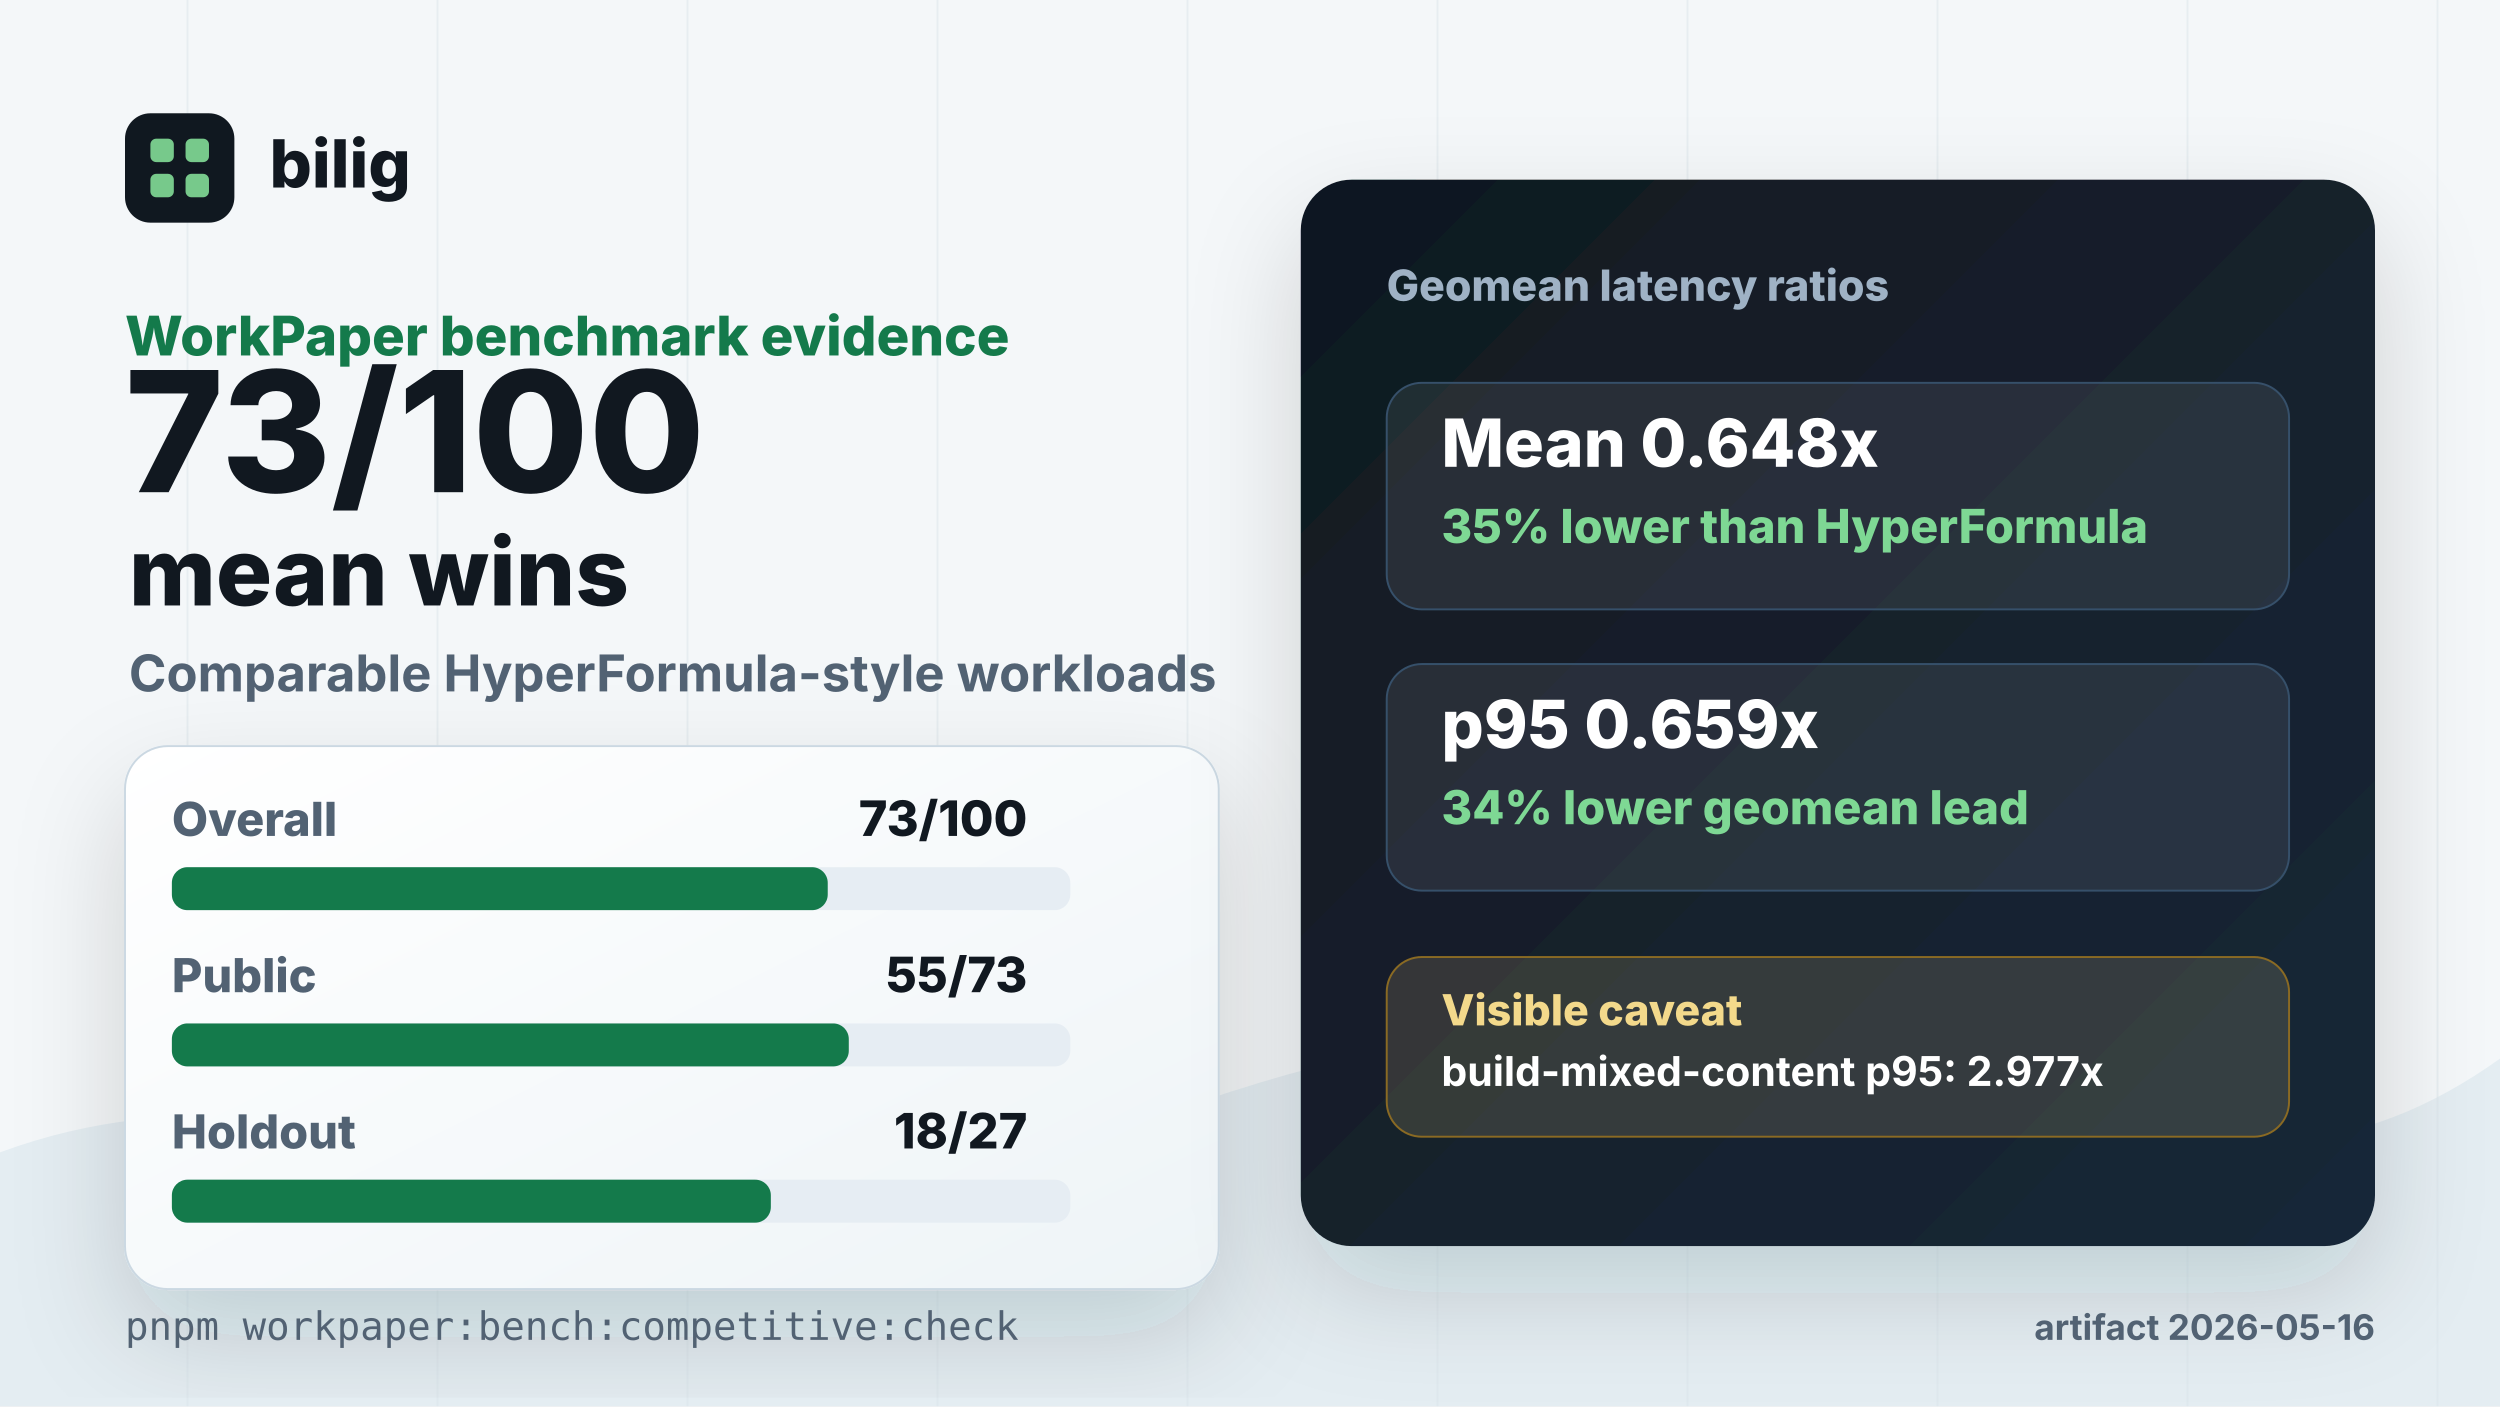
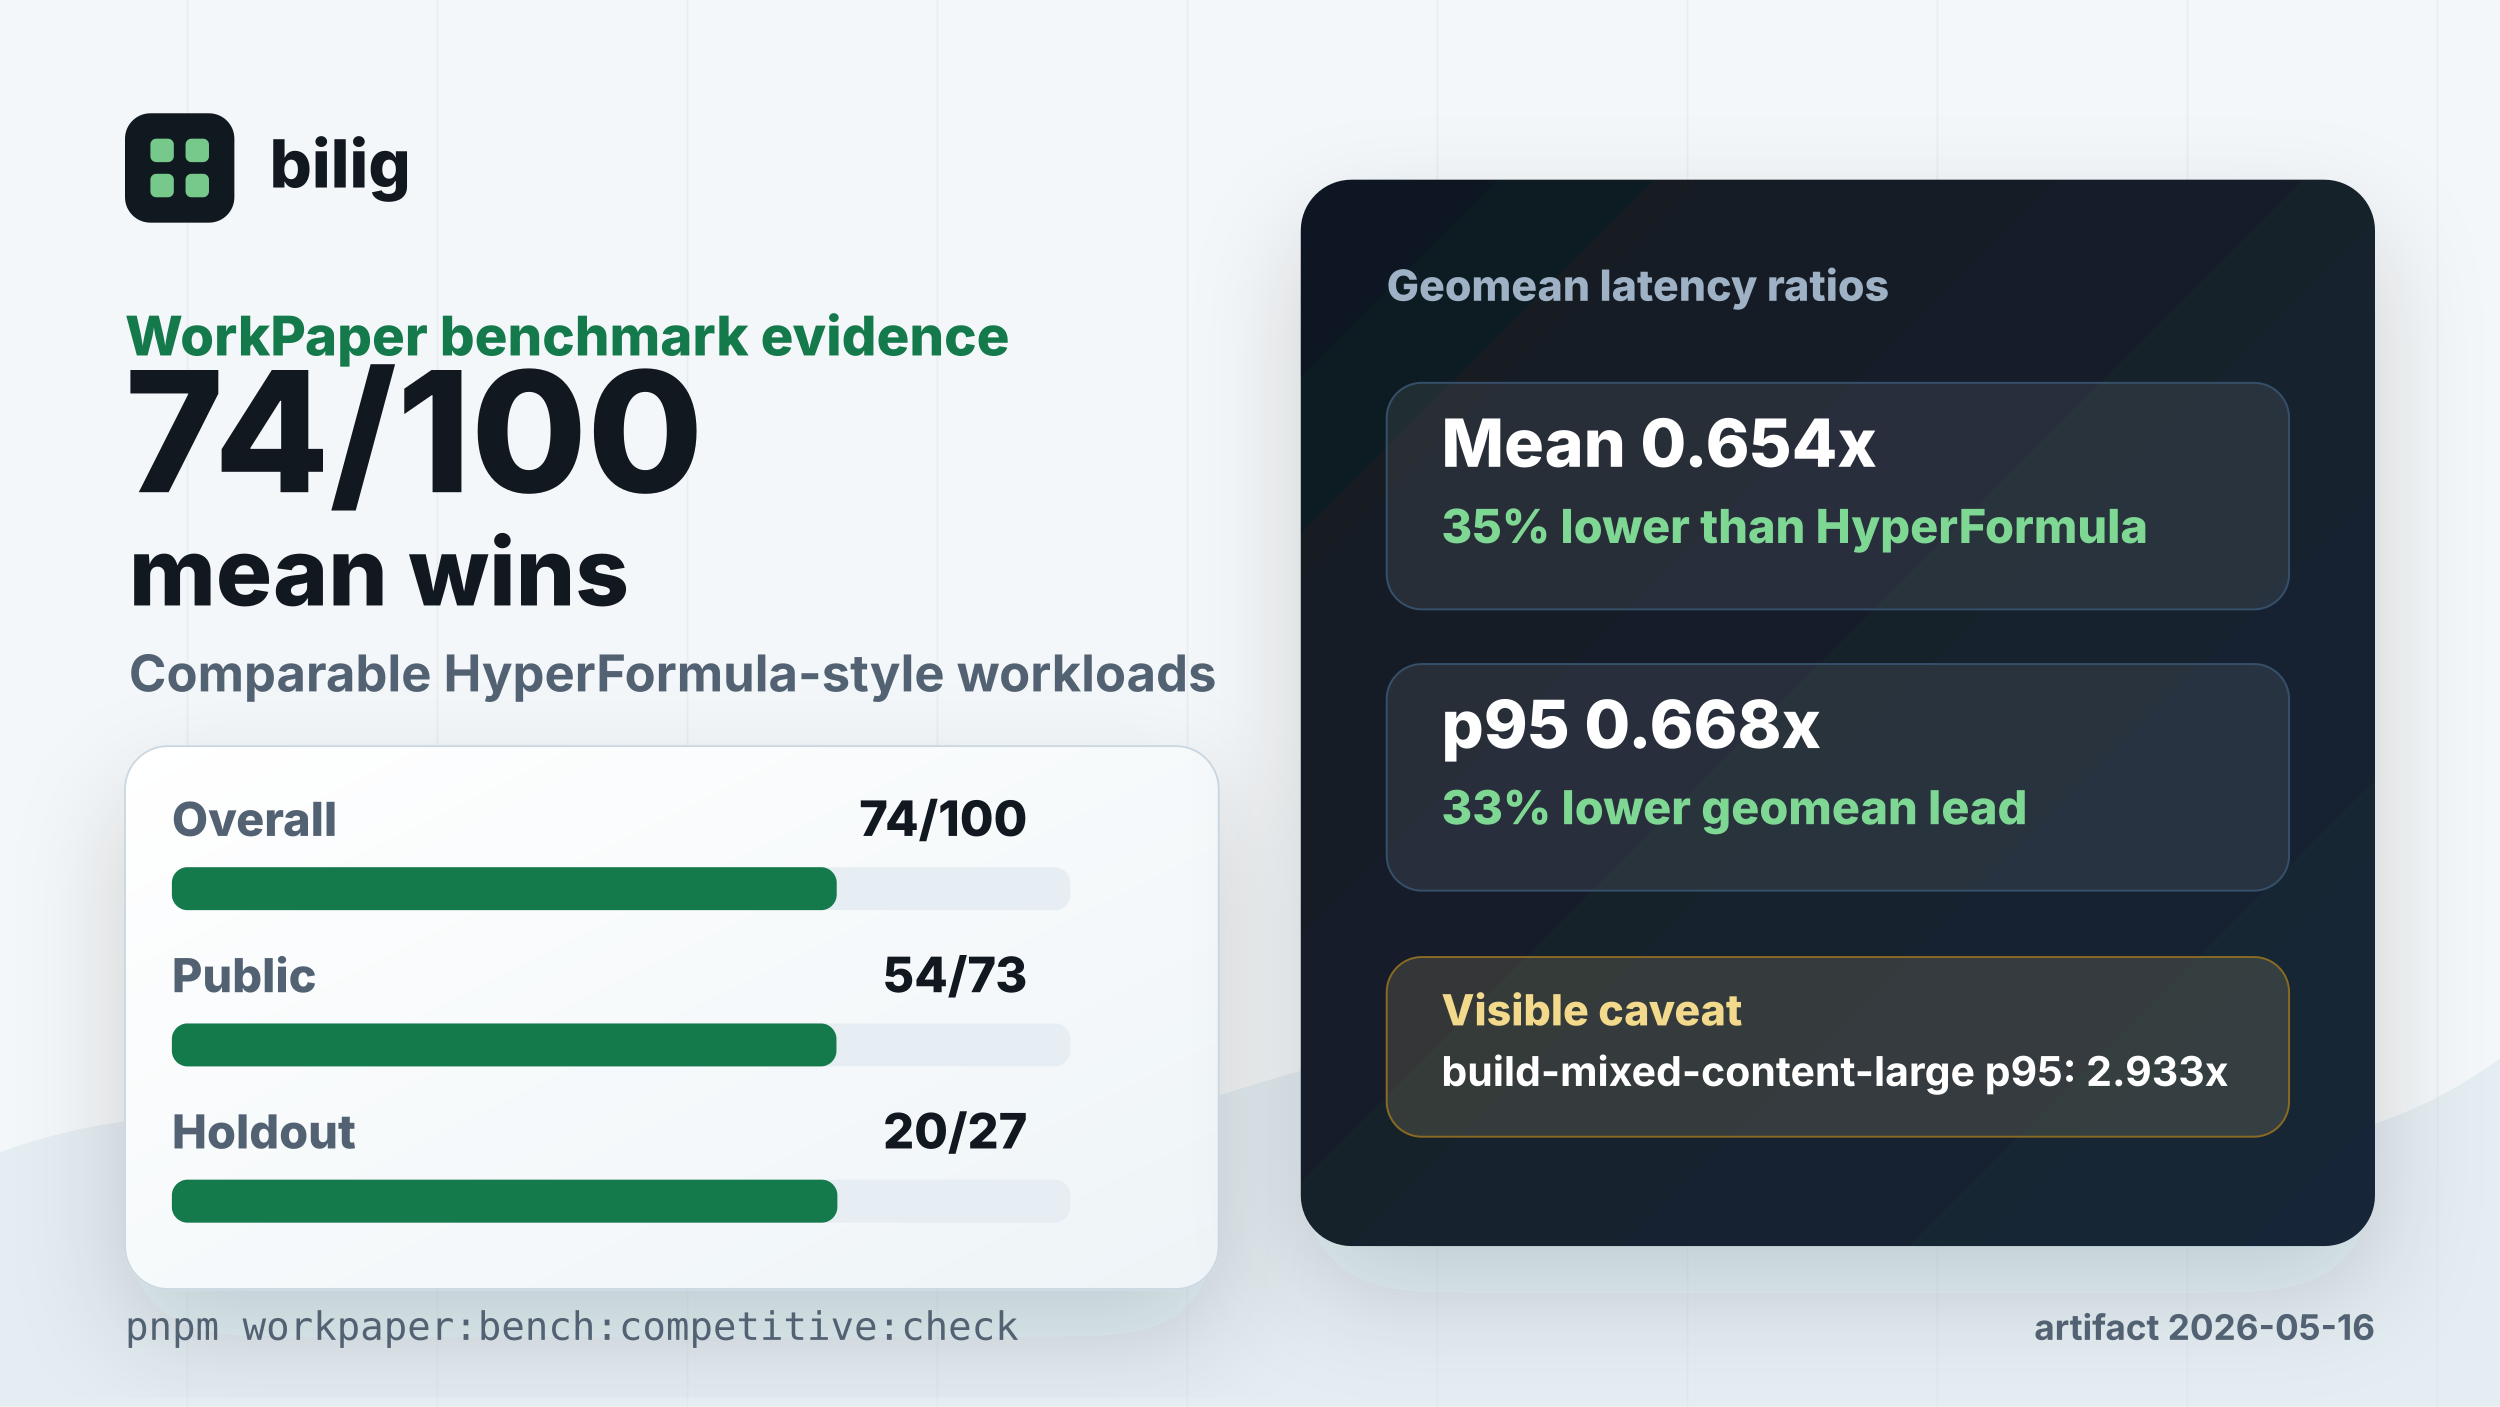
<svg xmlns="http://www.w3.org/2000/svg" width="1280" height="720" viewBox="0 0 1280 720">
  <defs>
    <linearGradient id="panel" x1="0" x2="1" y1="0" y2="1">
      <stop offset="0" stop-color="#ffffff" />
      <stop offset="1" stop-color="#eef4f7" />
    </linearGradient>
    <linearGradient id="dark" x1="0" x2="1" y1="0" y2="1">
      <stop offset="0" stop-color="#101820" />
      <stop offset="1" stop-color="#192838" />
    </linearGradient>
    <filter id="shadow" x="-20%" y="-20%" width="140%" height="140%">
      <feDropShadow dx="0" dy="24" stdDeviation="28" flood-color="#102033" flood-opacity="0.16" />
    </filter>
  </defs>
  <rect width="1280" height="720" fill="#f4f7f9" />
  <path d="M0 590 C190 520 340 674 520 600 C700 526 814 502 1000 560 C1135 602 1210 592 1280 542 L1280 720 L0 720 Z" fill="#e4edf2" />
  <g opacity="0.5" stroke="#d9e3ea" stroke-width="1">
    <path d="M96 0 V720" />
    <path d="M224 0 V720" />
    <path d="M352 0 V720" />
    <path d="M480 0 V720" />
    <path d="M608 0 V720" />
    <path d="M736 0 V720" />
    <path d="M864 0 V720" />
    <path d="M992 0 V720" />
    <path d="M1120 0 V720" />
    <path d="M1248 0 V720" />
  </g>
  <g transform="translate(64 58)">
    <rect x="0" y="0" width="56" height="56" rx="13" fill="#101820" />
    <rect x="13" y="13" width="12" height="12" rx="3" fill="#77c98b" />
    <rect x="31" y="13" width="12" height="12" rx="3" fill="#77c98b" />
    <rect x="13" y="31" width="12" height="12" rx="3" fill="#77c98b" />
    <rect x="31" y="31" width="12" height="12" rx="3" fill="#77c98b" />
    <text x="74" y="38" fill="#111820" font-family="Inter, Arial, Helvetica, sans-serif" font-size="34" font-weight="820">bilig</text>
  </g>
  <text x="64" y="182" fill="#147a4b" font-family="Inter, Arial, Helvetica, sans-serif" font-size="28" font-weight="820">WorkPaper benchmark evidence</text>
-   <text x="64" y="252" fill="#111820" font-family="Inter, Arial, Helvetica, sans-serif" font-size="86" font-weight="830" letter-spacing="0">73/100</text>
+   <text x="64" y="252" fill="#111820" font-family="Inter, Arial, Helvetica, sans-serif" font-size="86" font-weight="830" letter-spacing="0">74/100</text>
  <text x="66" y="310" fill="#111820" font-family="Inter, Arial, Helvetica, sans-serif" font-size="48" font-weight="800" letter-spacing="0">mean wins</text>
  <text x="66" y="354" fill="#526273" font-family="Inter, Arial, Helvetica, sans-serif" font-size="26" font-weight="650">Comparable HyperFormula-style workloads</text>
  <g filter="url(#shadow)">
    <rect x="64" y="382" width="560" height="278" rx="22" fill="url(#panel)" stroke="#cbd8e2" />
  </g>
  <g transform="translate(88 428)">
    <text x="0" y="0" fill="#526273" font-family="Inter, Arial, Helvetica, sans-serif" font-size="24" font-weight="760">Overall</text>
-     <text x="438" y="0" text-anchor="end" fill="#111820" font-family="Inter, Arial, Helvetica, sans-serif" font-size="25" font-weight="820">73/100</text>
+     <text x="438" y="0" text-anchor="end" fill="#111820" font-family="Inter, Arial, Helvetica, sans-serif" font-size="25" font-weight="820">74/100</text>
    <rect x="0" y="16" width="460" height="22" rx="8" fill="#e6edf3" />
-     <rect x="0" y="16" width="335.80" height="22" rx="8" fill="#147a4b" />
+     <rect x="0" y="16" width="340.40" height="22" rx="8" fill="#147a4b" />
  </g>
  <g transform="translate(88 508)">
    <text x="0" y="0" fill="#526273" font-family="Inter, Arial, Helvetica, sans-serif" font-size="24" font-weight="760">Public</text>
-     <text x="438" y="0" text-anchor="end" fill="#111820" font-family="Inter, Arial, Helvetica, sans-serif" font-size="25" font-weight="820">55/73</text>
+     <text x="438" y="0" text-anchor="end" fill="#111820" font-family="Inter, Arial, Helvetica, sans-serif" font-size="25" font-weight="820">54/73</text>
    <rect x="0" y="16" width="460" height="22" rx="8" fill="#e6edf3" />
-     <rect x="0" y="16" width="346.58" height="22" rx="8" fill="#147a4b" />
+     <rect x="0" y="16" width="340.27" height="22" rx="8" fill="#147a4b" />
  </g>
  <g transform="translate(88 588)">
    <text x="0" y="0" fill="#526273" font-family="Inter, Arial, Helvetica, sans-serif" font-size="24" font-weight="760">Holdout</text>
-     <text x="438" y="0" text-anchor="end" fill="#111820" font-family="Inter, Arial, Helvetica, sans-serif" font-size="25" font-weight="820">18/27</text>
+     <text x="438" y="0" text-anchor="end" fill="#111820" font-family="Inter, Arial, Helvetica, sans-serif" font-size="25" font-weight="820">20/27</text>
    <rect x="0" y="16" width="460" height="22" rx="8" fill="#e6edf3" />
-     <rect x="0" y="16" width="306.67" height="22" rx="8" fill="#147a4b" />
+     <rect x="0" y="16" width="340.74" height="22" rx="8" fill="#147a4b" />
  </g>
  <g filter="url(#shadow)">
    <rect x="666" y="92" width="550" height="546" rx="26" fill="url(#dark)" />
  </g>
  <text x="710" y="154" fill="#9fb2c5" font-family="Inter, Arial, Helvetica, sans-serif" font-size="22" font-weight="760">Geomean latency ratios</text>
  <g transform="translate(710 196)">
    <rect x="0" y="0" width="462" height="116" rx="18" fill="#ffffff" fill-opacity="0.08" stroke="#36506a" />
-     <text x="28" y="43" fill="#ffffff" font-family="Inter, Arial, Helvetica, sans-serif" font-size="34" font-weight="840">Mean 0.648x</text>
+     <text x="28" y="43" fill="#ffffff" font-family="Inter, Arial, Helvetica, sans-serif" font-size="34" font-weight="840">Mean 0.654x</text>
    <text x="28" y="82" fill="#7ed894" font-family="Inter, Arial, Helvetica, sans-serif" font-size="24" font-weight="780">35% lower than HyperFormula</text>
  </g>
  <g transform="translate(710 340)">
    <rect x="0" y="0" width="462" height="116" rx="18" fill="#ffffff" fill-opacity="0.08" stroke="#36506a" />
-     <text x="28" y="43" fill="#ffffff" font-family="Inter, Arial, Helvetica, sans-serif" font-size="34" font-weight="840">p95 0.659x</text>
-     <text x="28" y="82" fill="#7ed894" font-family="Inter, Arial, Helvetica, sans-serif" font-size="24" font-weight="780">34% lower geomean lead</text>
+     <text x="28" y="43" fill="#ffffff" font-family="Inter, Arial, Helvetica, sans-serif" font-size="34" font-weight="840">p95 0.668x</text>
+     <text x="28" y="82" fill="#7ed894" font-family="Inter, Arial, Helvetica, sans-serif" font-size="24" font-weight="780">33% lower geomean lead</text>
  </g>
  <g transform="translate(710 490)">
    <rect x="0" y="0" width="462" height="92" rx="18" fill="#f4d991" fill-opacity="0.14" stroke="#8a6a23" />
    <text x="28" y="35" fill="#f3d98b" font-family="Inter, Arial, Helvetica, sans-serif" font-size="22" font-weight="820">Visible caveat</text>
-     <text x="28" y="66" fill="#ffffff" font-family="Inter, Arial, Helvetica, sans-serif" font-size="21" font-weight="650">build-mixed-content p95: 2.977x</text>
+     <text x="28" y="66" fill="#ffffff" font-family="Inter, Arial, Helvetica, sans-serif" font-size="21" font-weight="650">build-mixed-content-large p95: 2.933x</text>
  </g>
  <text x="64" y="686" fill="#526273" font-family="SFMono-Regular, Menlo, Consolas, monospace" font-size="20">pnpm workpaper:bench:competitive:check</text>
  <text x="1216" y="686" text-anchor="end" fill="#526273" font-family="Inter, Arial, Helvetica, sans-serif" font-size="18" font-weight="650">artifact 2026-05-16</text>
</svg>
